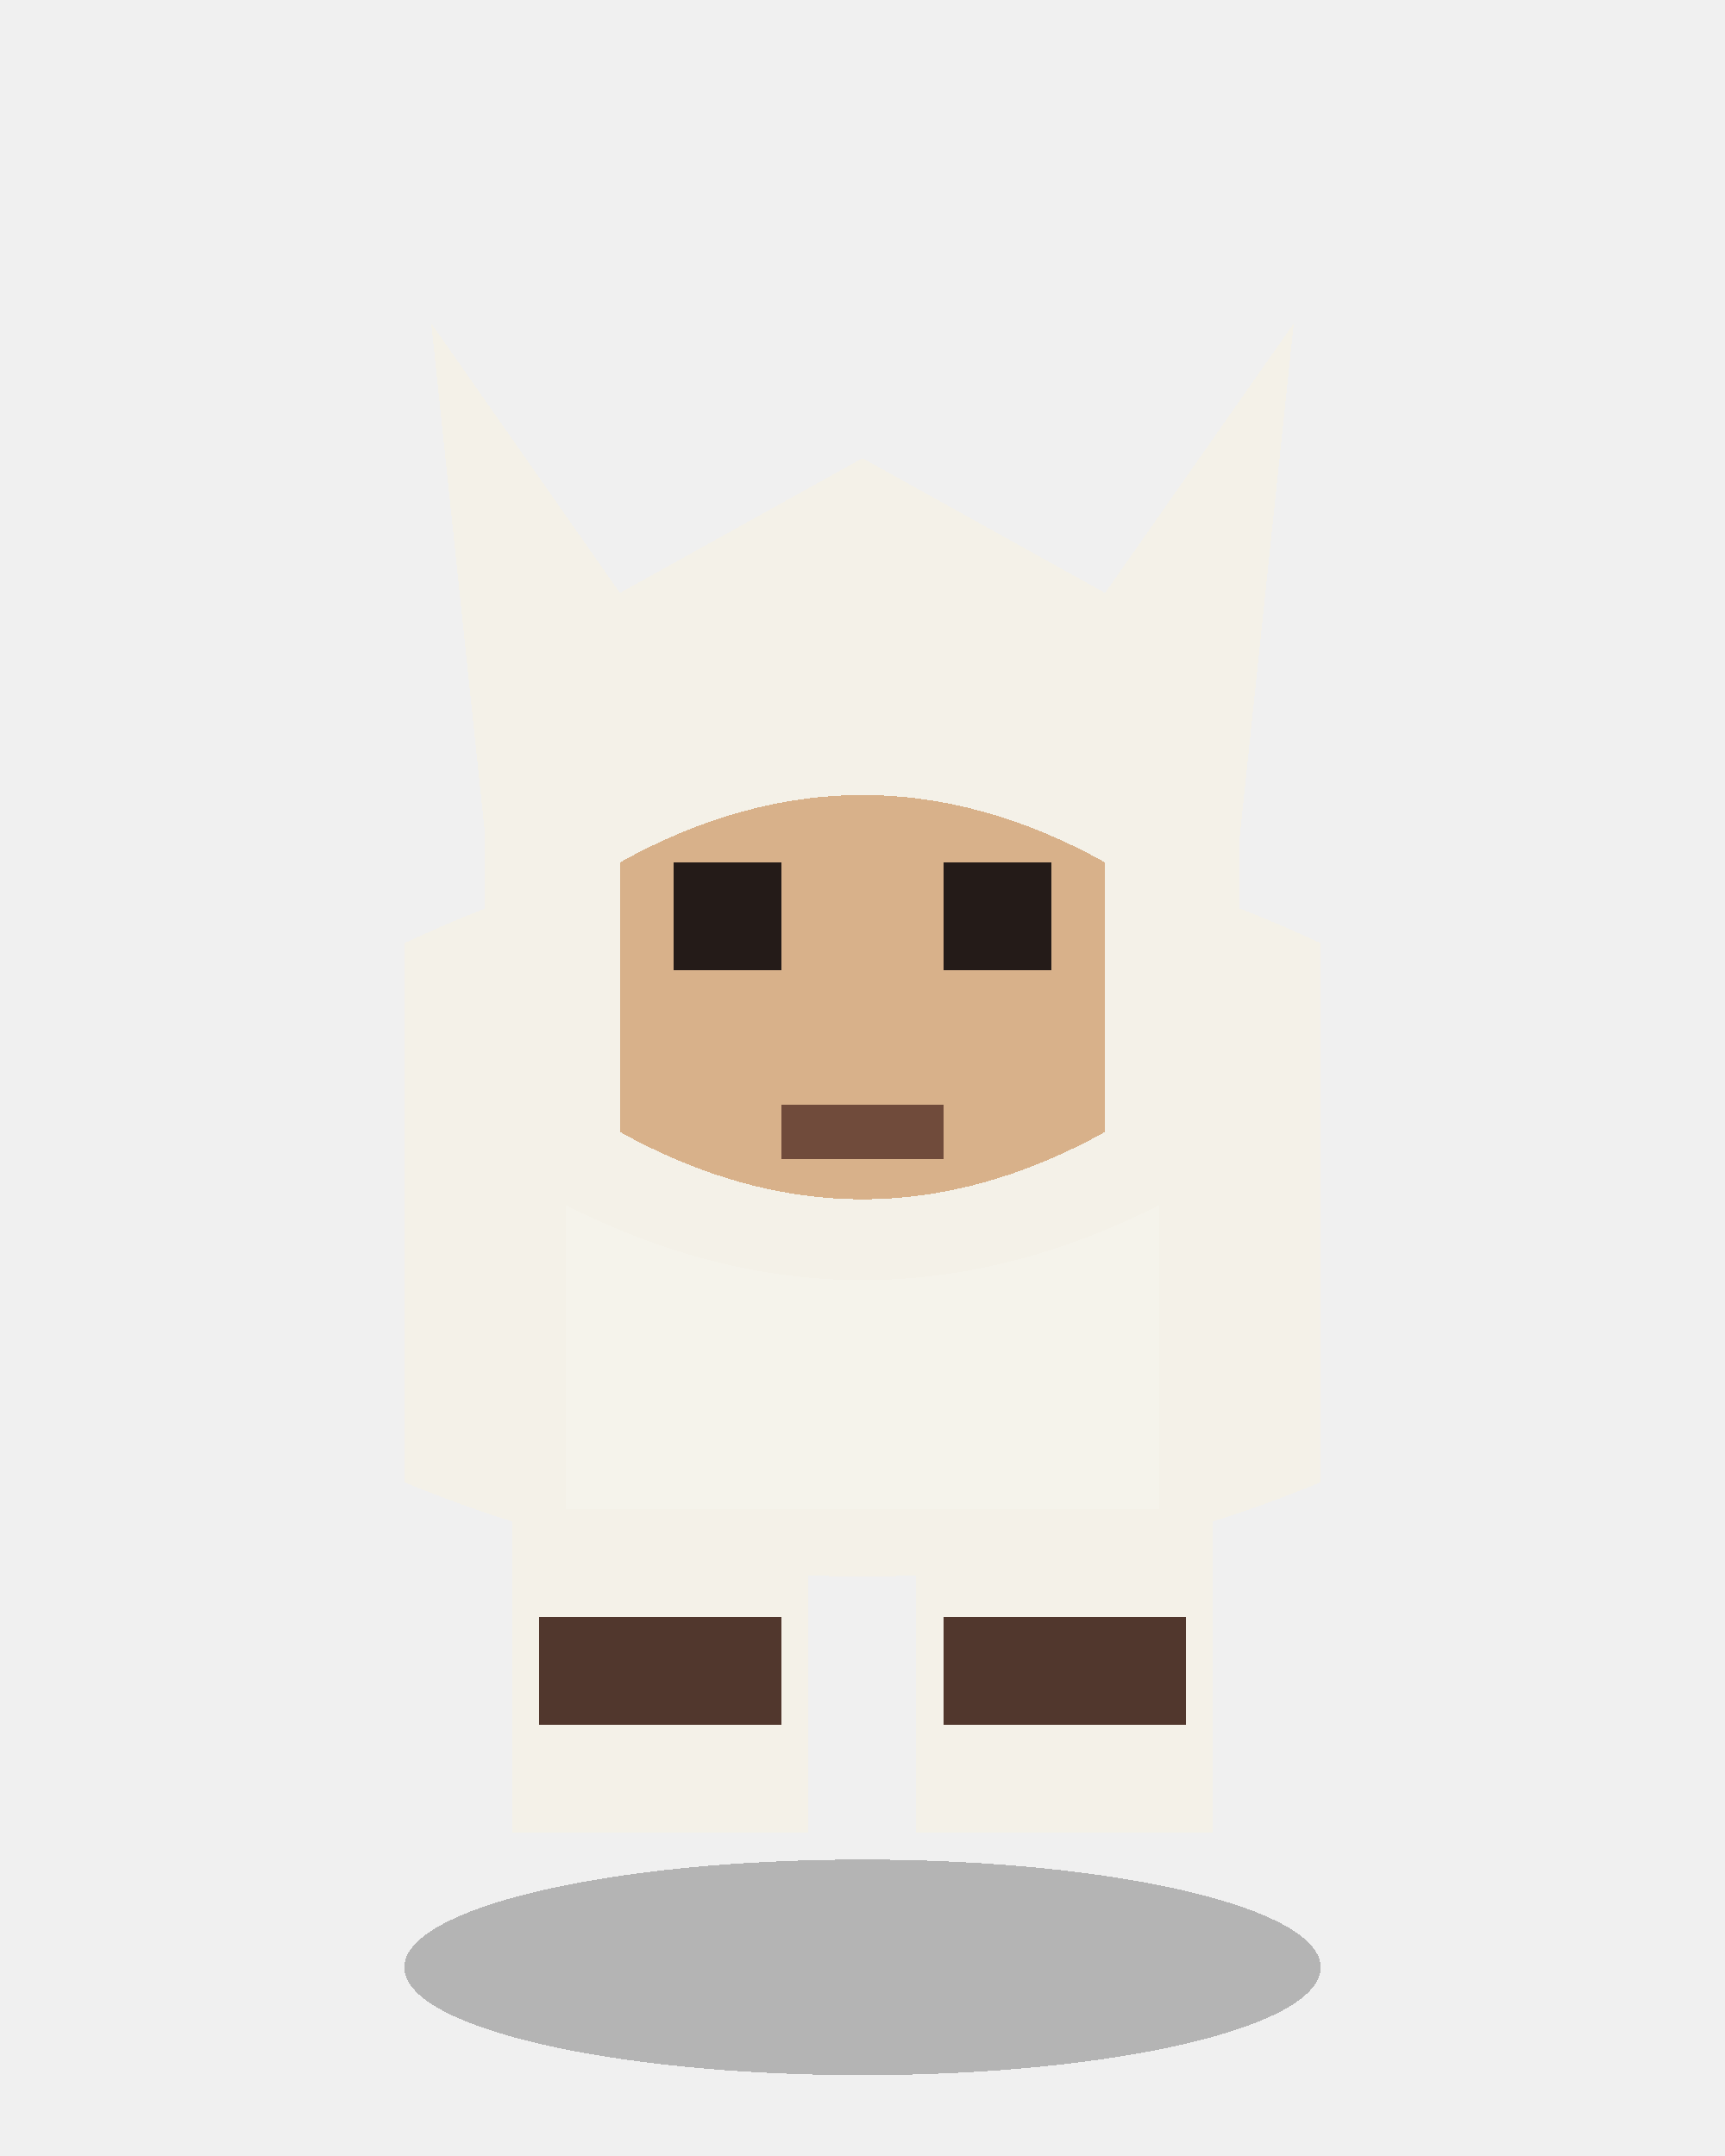
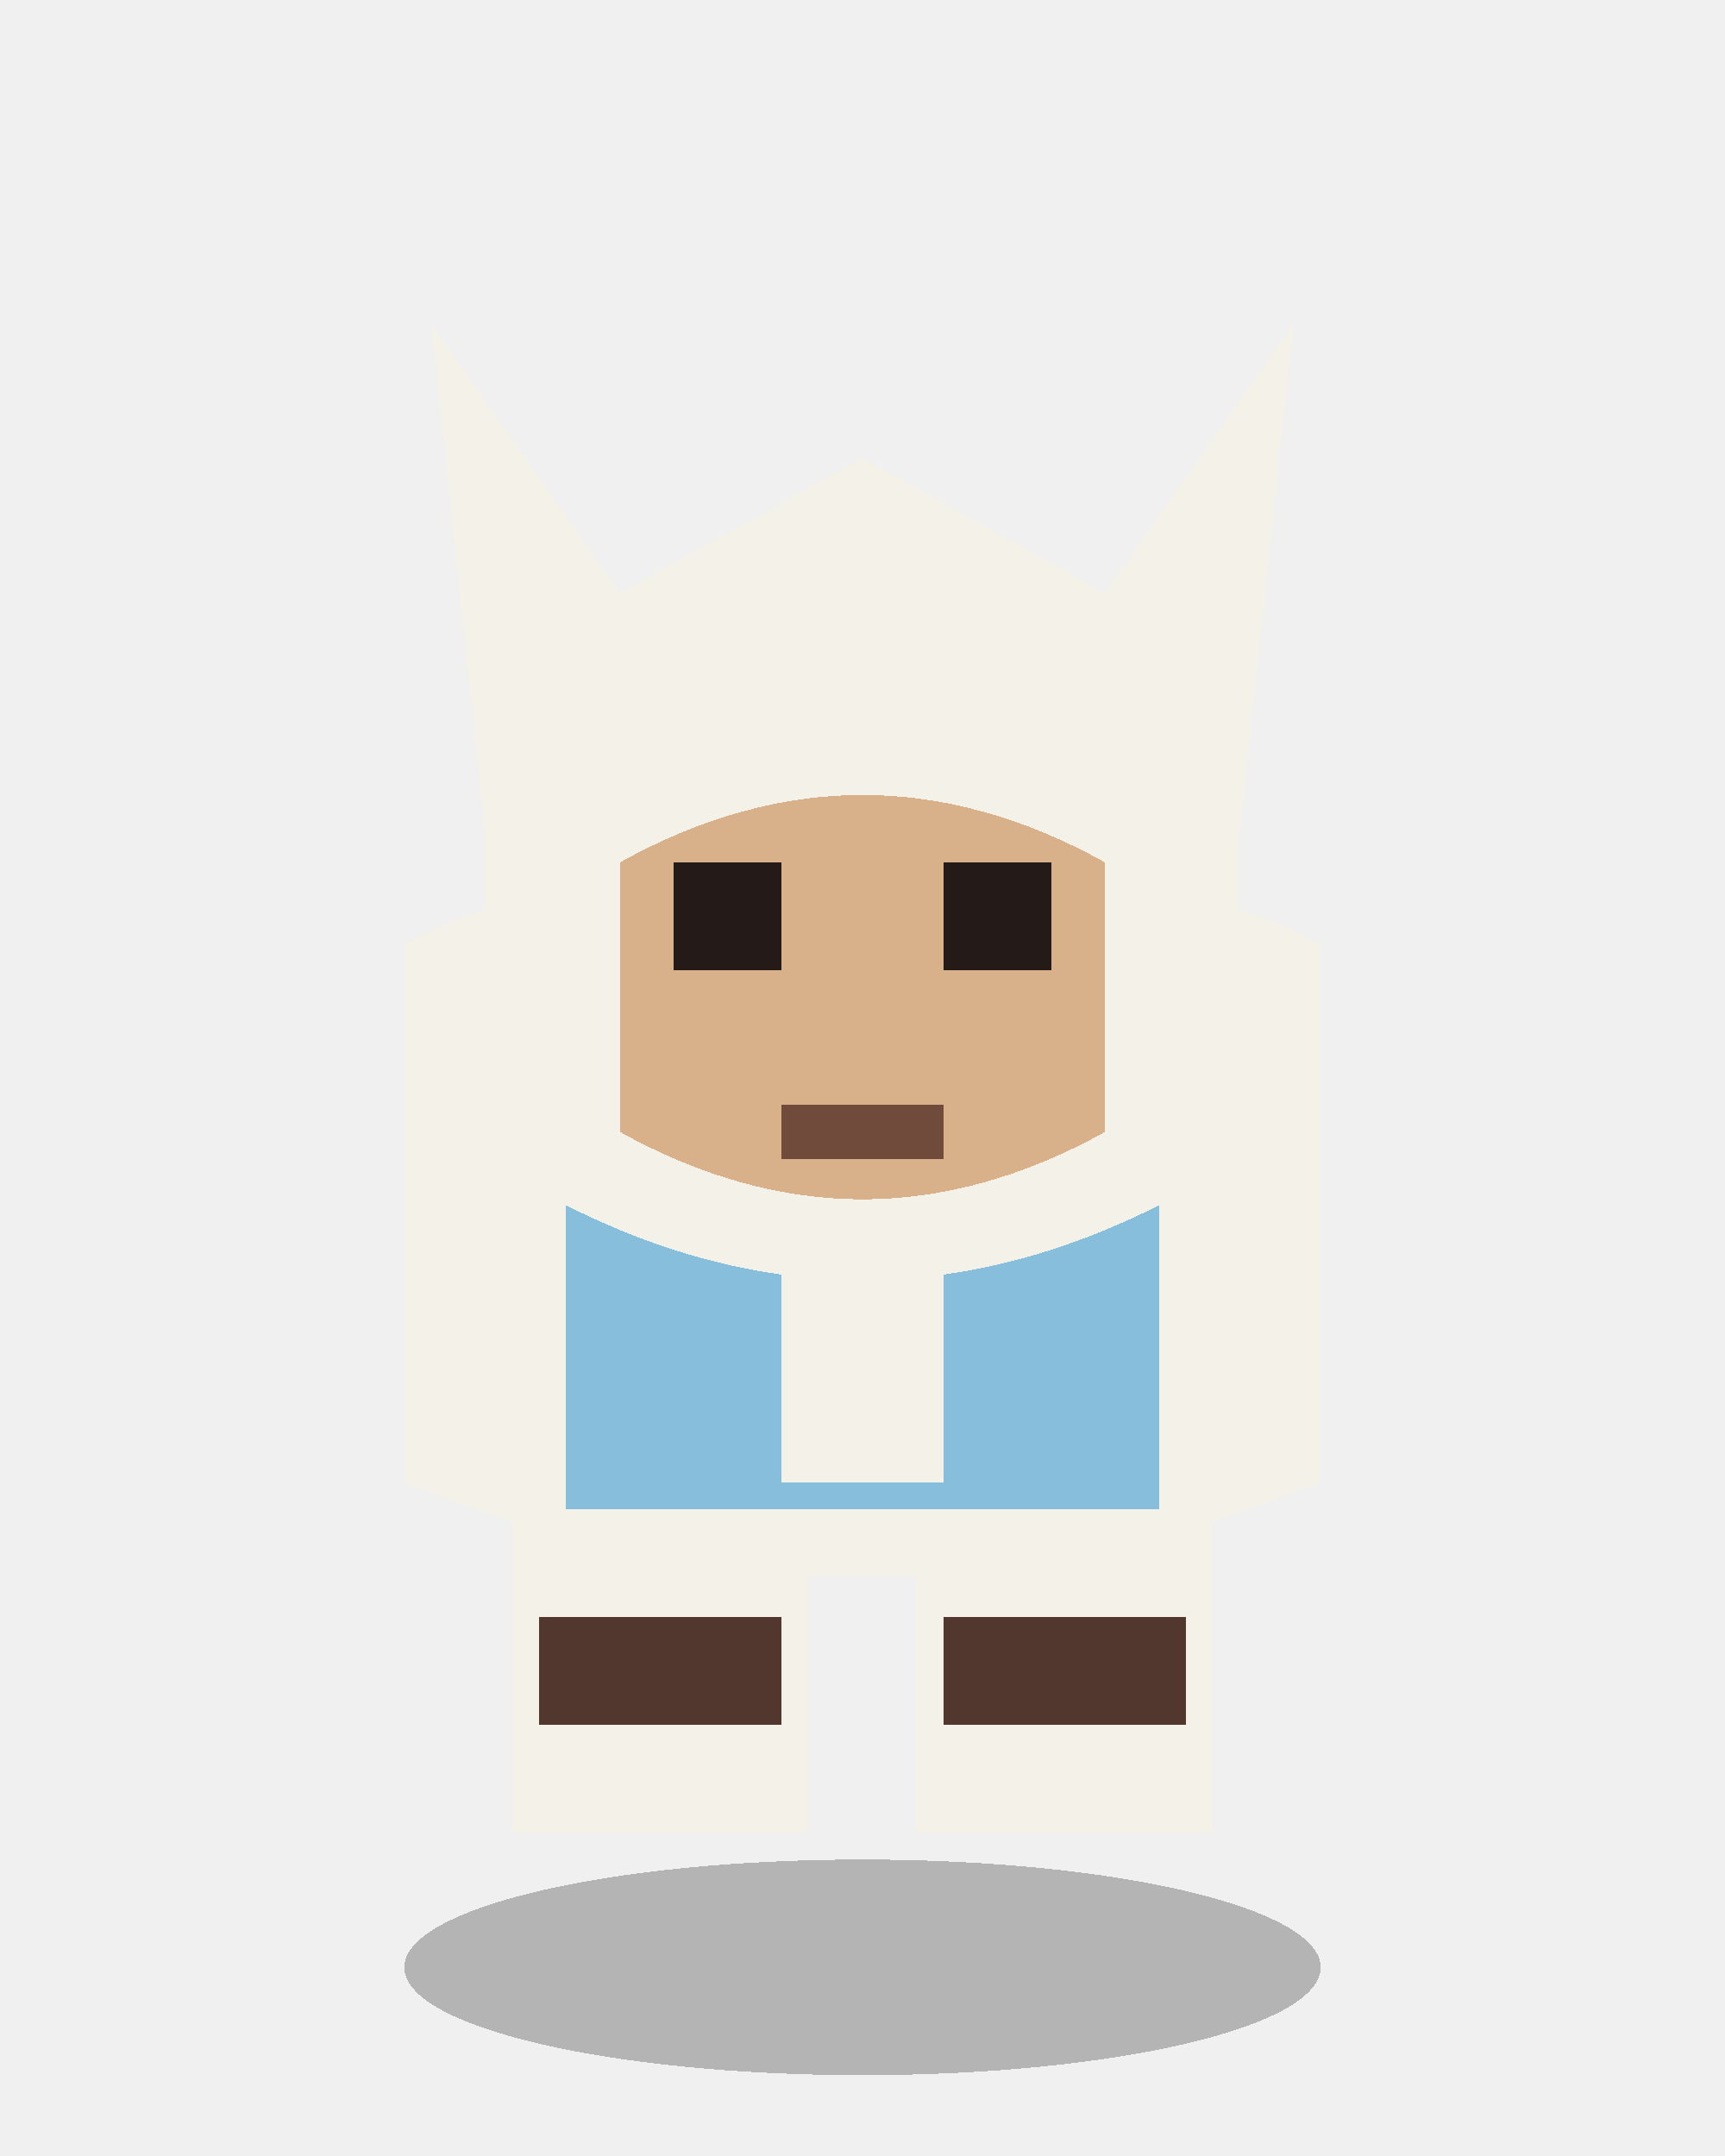
<svg xmlns="http://www.w3.org/2000/svg" width="64" height="80" viewBox="0 0 64 80" shape-rendering="crispEdges">
  <ellipse cx="32" cy="73" rx="17" ry="4" fill="#000" opacity=".25" />
  <rect x="19" y="45" width="11" height="23" fill="#f4f1e8" />
  <rect x="34" y="45" width="11" height="23" fill="#f4f1e8" />
  <path d="M15 35Q32 27 49 35V55Q32 62 15 55Z" fill="#f4f1e8" />
-   <path d="M21 43h22v13H21Z" fill="#fff" opacity=".12" />
+   <path d="M21 43h22v13H21Z" fill="#7bb8d9" opacity=".9" />
+   <rect x="29" y="43" width="6" height="12" fill="#f4f1e8" />
  <path d="M16 12L23 22L32 17L41 22L48 12L46 31Q32 39 18 31Z" fill="#f4f1e8" />
  <path d="M18 28Q32 19 46 28V43Q32 52 18 43Z" fill="#f4f1e8" />
  <path d="M23 32Q32 27 41 32V42Q32 47 23 42Z" fill="#d8b18a" />
  <rect x="25" y="32" width="4" height="4" fill="#241b18" />
  <rect x="35" y="32" width="4" height="4" fill="#241b18" />
  <rect x="29" y="41" width="6" height="2" fill="#704b3b" />
  <rect x="20" y="60" width="9" height="4" fill="#51372d" />
  <rect x="35" y="60" width="9" height="4" fill="#51372d" />
</svg>
